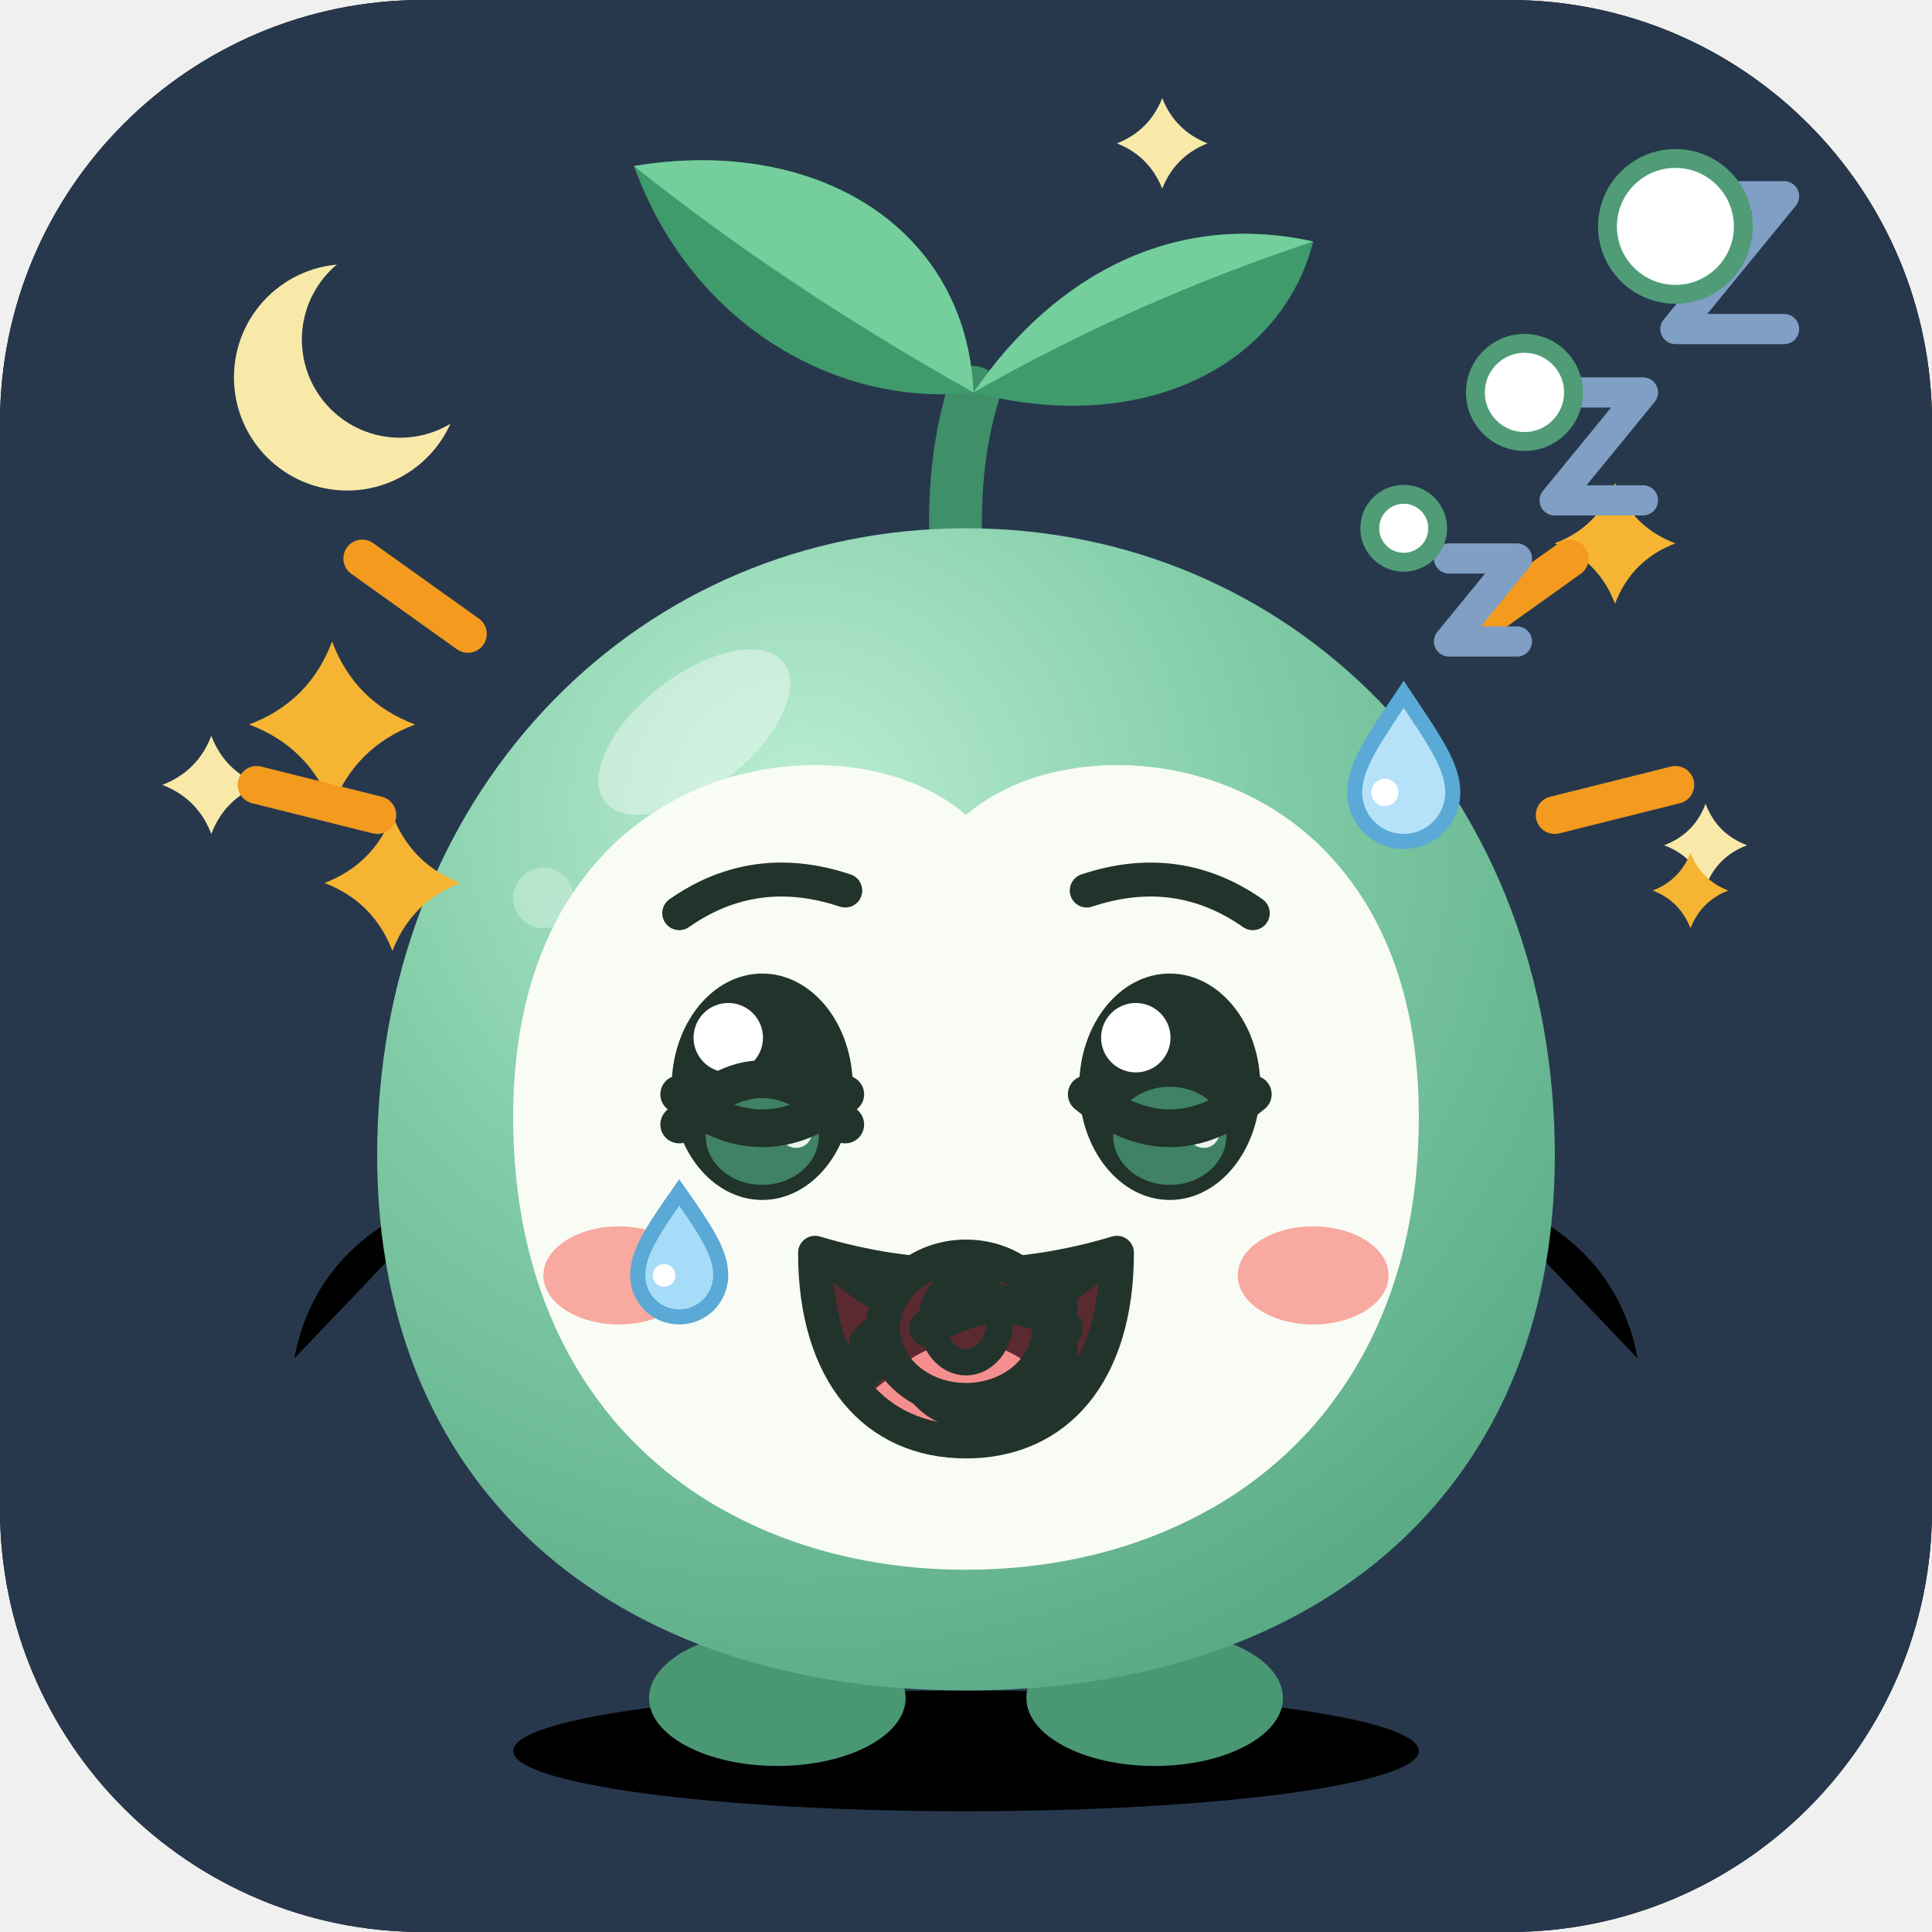
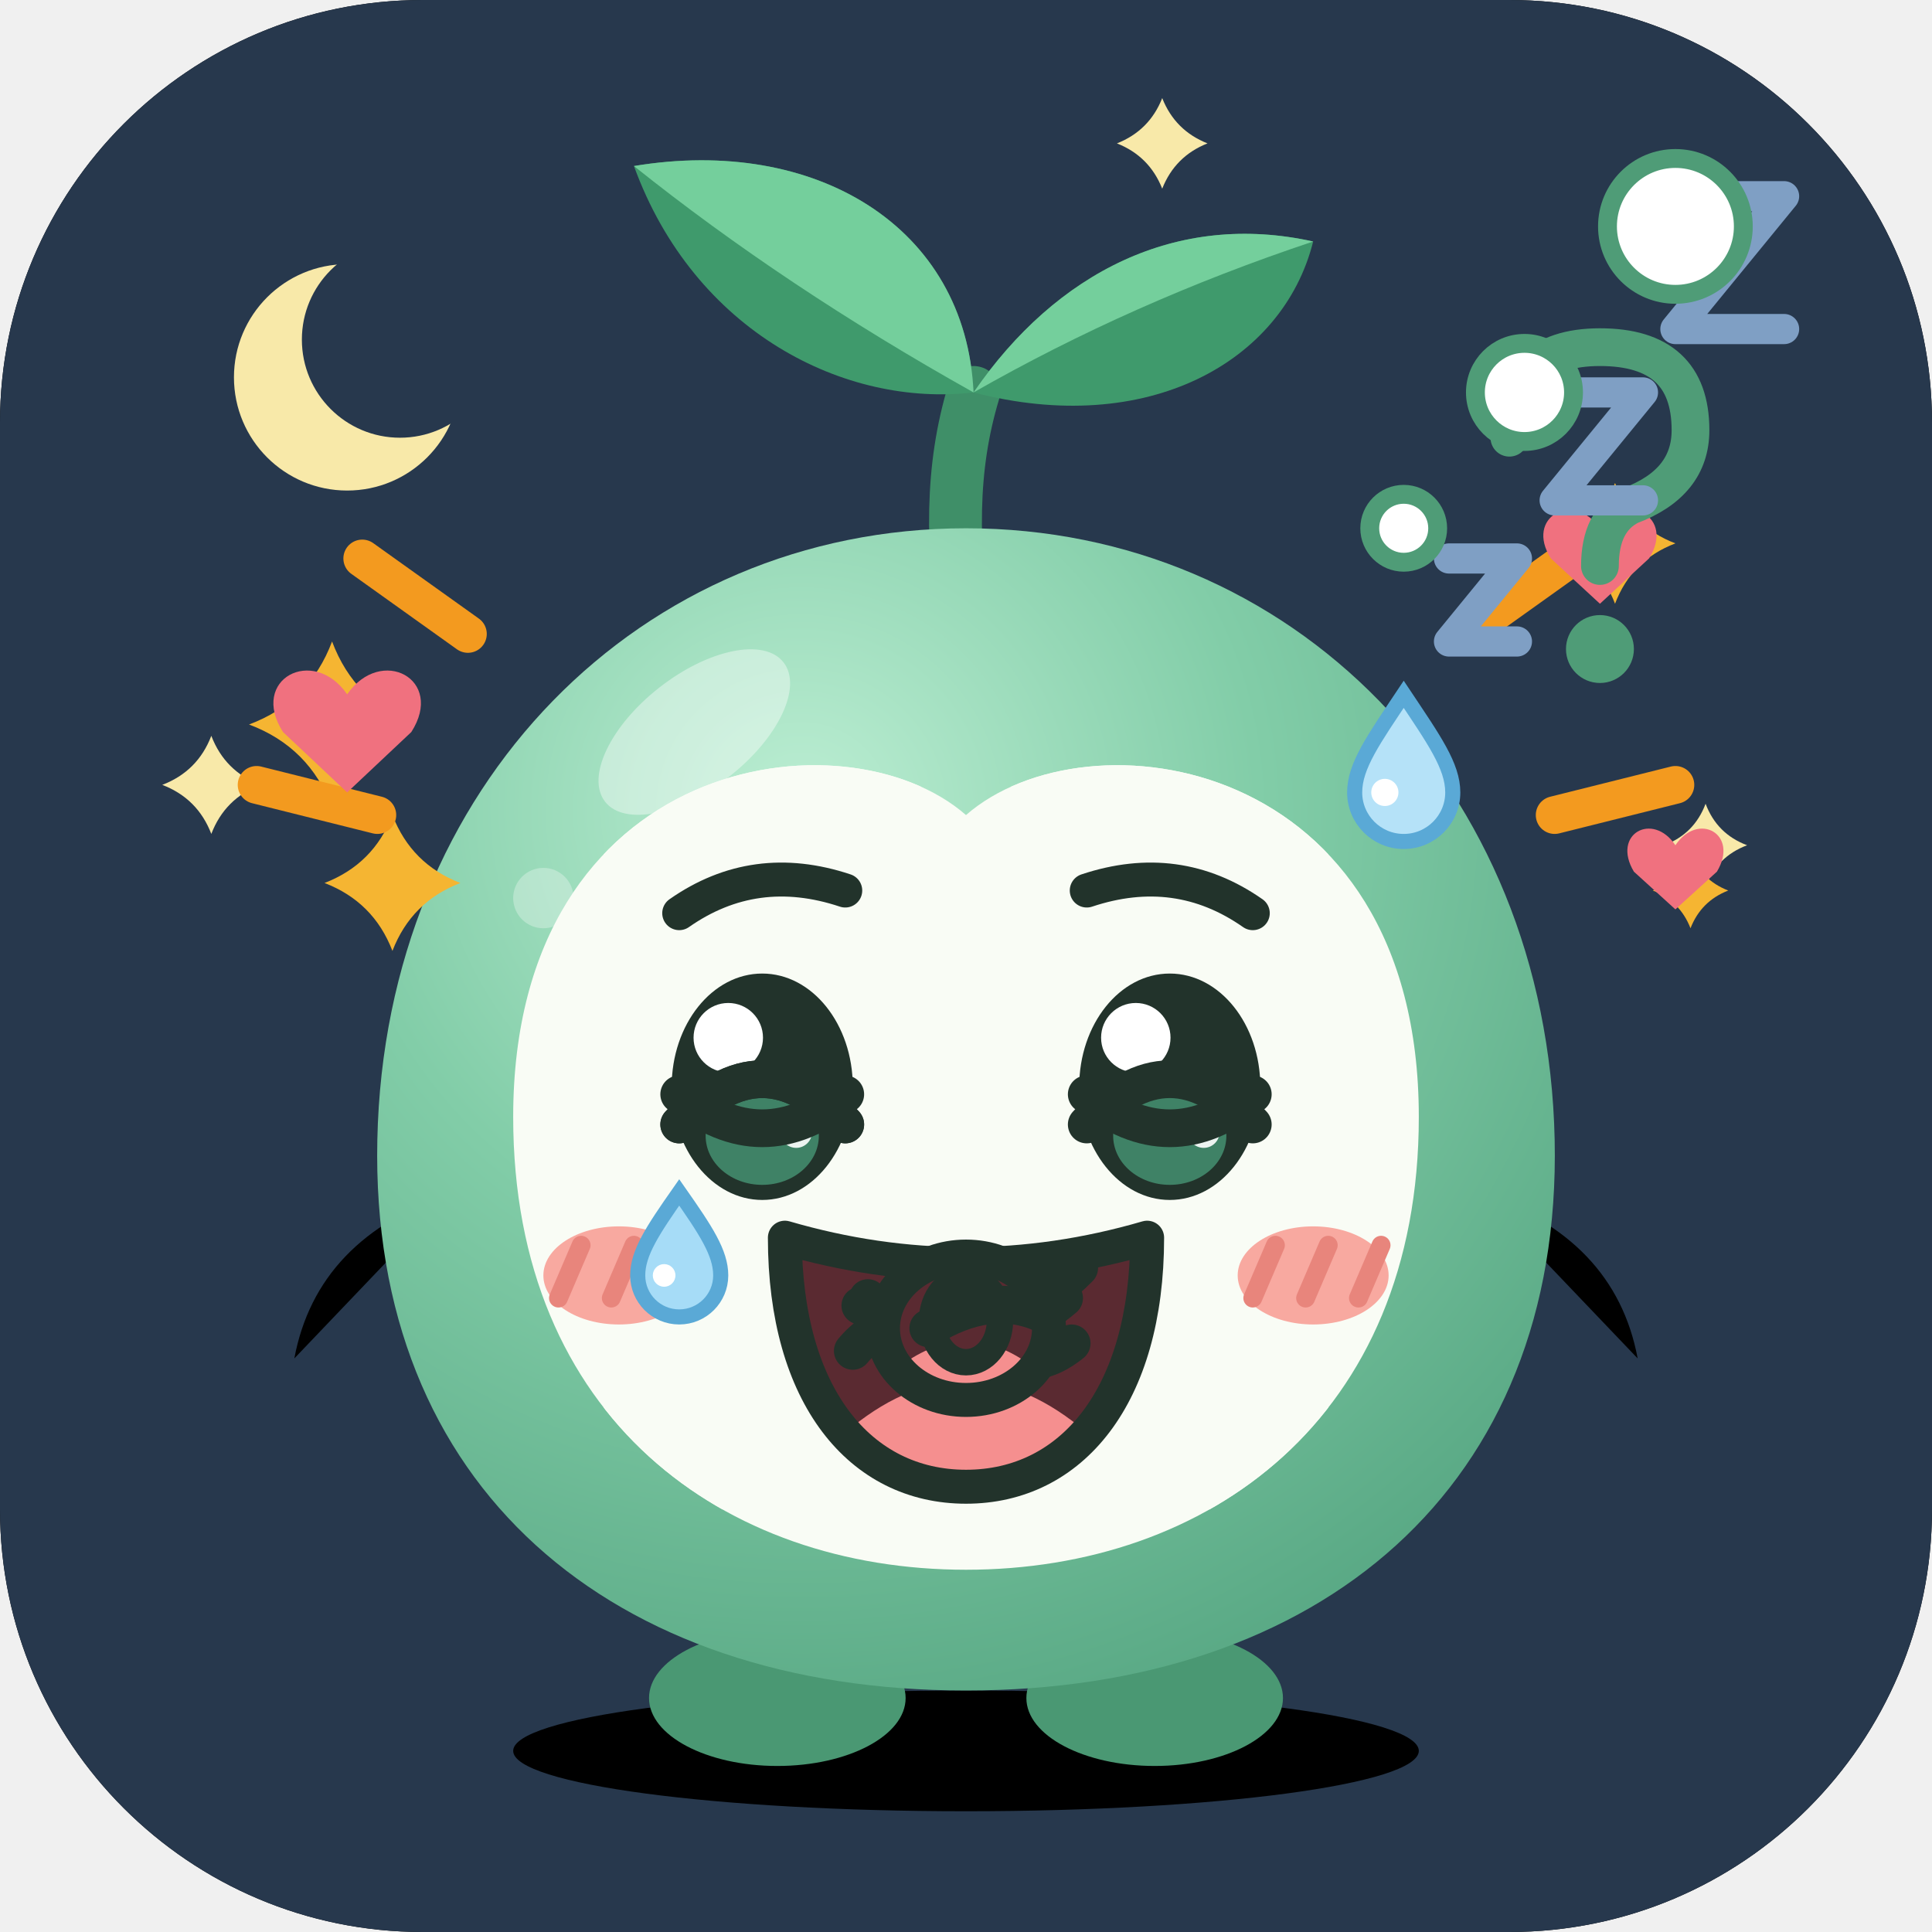
<svg xmlns="http://www.w3.org/2000/svg" viewBox="0 0 256 256" class="pip" aria-hidden="true">
  <defs>
    <radialGradient id="pip0-body" cx=".36" cy=".24" r=".86">
      <stop offset="0" stop-color="#bceed3" />
      <stop offset=".45" stop-color="#82cda8" />
      <stop offset="1" stop-color="#56a682" />
    </radialGradient>
    <clipPath id="pip0-face">
      <path d="M128 108C144 94 188 100 188 148C188 188 160 208 128 208C96 208 68 188 68 148C68 100 112 94 128 108Z" />
    </clipPath>
  </defs>
  <g class="pip-tile">
    <rect class="pip-day" width="256" height="256" rx="56" />
    <circle class="pip-glow" cx="128" cy="142" r="104" />
    <g class="pip-night">
      <rect width="256" height="256" rx="56" fill="#27384d" />
      <circle cx="46" cy="50" r="15" fill="#f8e9a9" />
      <circle cx="53" cy="45" r="13" fill="#27384d" />
      <g class="pip-stars" fill="#f8e9a9">
        <path d="M28 97.5Q29.8 102.2 34.5 104Q29.8 105.8 28 110.5Q26.2 105.8 21.5 104Q26.2 102.2 28 97.5Z" />
        <path d="M226 106.5Q227.5 110.5 231.5 112Q227.5 113.5 226 117.5Q224.5 113.5 220.5 112Q224.5 110.5 226 106.5Z" />
        <path d="M154 13Q155.7 17.3 160 19Q155.7 20.7 154 25Q152.3 20.7 148 19Q152.3 17.3 154 13Z" />
      </g>
    </g>
  </g>
-   <ellipse class="pip-shadow" cx="128" cy="232" rx="60" ry="8" />
-   <g class="pip-pose">
-     <g class="pip-body">
-       <ellipse cx="103" cy="225" rx="17" ry="9" fill="#4a9873" />
-       <ellipse cx="153" cy="225" rx="17" ry="9" fill="#4a9873" />
-       <path class="pip-arm pip-arm-l" d="M60 158q-18 6-21 22" />
-       <path class="pip-arm pip-arm-r" d="M196 158q18 6 21 22" />
-       <g class="pip-sprout">
-         <path d="M128 86C126 72 126 62 129 52" fill="none" stroke="#3f8f68" stroke-width="7" stroke-linecap="round" />
-         <g class="pip-leaf-l">
-           <path d="M129 52C112 54 92 44 84 22C108 18 128 30 129 52Z" fill="#3f9a6c" />
-           <path d="M129 52Q104 38 84 22C108 18 128 30 129 52Z" fill="#74cf9c" />
-         </g>
-         <g class="pip-leaf-r">
-           <path d="M129 52C140 36 156 28 174 32C170 48 152 58 129 52Z" fill="#3f9a6c" />
-           <path d="M129 52C140 36 156 28 174 32Q150 40 129 52Z" fill="#74cf9c" />
-         </g>
-       </g>
-       <path d="M128 70C171 70 205 104 206 151C207 197 175 224 128 224C81 224 49 197 50 151C51 104 85 70 128 70Z" fill="url(#pip0-body)" />
-       <ellipse cx="92" cy="97" rx="15" ry="7.5" transform="rotate(-38 92 97)" fill="#fff" opacity=".4" />
-       <circle cx="72" cy="119" r="4" fill="#fff" opacity=".3" />
-       <g data-fx="sweat">
-         <path d="M186 92c4 6 6.5 9.5 6.5 13a6.5 6.5 0 0 1-13 0c0-3.5 2.5-7 6.5-13z" fill="#b5e2f8" stroke="#5aa9d6" stroke-width="2" />
-         <circle cx="183.5" cy="105" r="1.8" fill="#fff" />
-       </g>
-       <g class="pip-face">
-         <path d="M128 108C144 94 188 100 188 148C188 188 160 208 128 208C96 208 68 188 68 148C68 100 112 94 128 108Z" fill="#f9fcf5" />
-         <g clip-path="url(#pip0-face)">
-           <g class="pip-eyes">
-             <g class="pip-pupils">
-               <g class="pip-eye pip-eye-l">
-                 <ellipse cx="101" cy="144" rx="12" ry="15" fill="#22332b" />
-                 <ellipse cx="101" cy="150.5" rx="7.5" ry="6.5" fill="#3f8266" />
-                 <circle class="pip-shine" cx="96.5" cy="137.5" r="4.6" fill="#fff" />
-                 <circle cx="105.5" cy="150" r="2.1" fill="#fff" opacity=".9" />
+   <g class="pip-move">
+     <ellipse class="pip-shadow" cx="128" cy="232" rx="60" ry="8" />
+     <g class="pip-turn">
+       <g class="pip-pose">
+         <g class="pip-body">
+           <ellipse cx="103" cy="225" rx="17" ry="9" fill="#4a9873" />
+           <ellipse cx="153" cy="225" rx="17" ry="9" fill="#4a9873" />
+           <path class="pip-arm pip-arm-l" d="M60 158q-18 6-21 22" />
+           <path class="pip-arm pip-arm-r" d="M196 158q18 6 21 22" />
+           <g class="pip-sprout">
+             <path d="M128 86C126 72 126 62 129 52" fill="none" stroke="#3f8f68" stroke-width="7" stroke-linecap="round" />
+             <g class="pip-leaf-l">
+               <path d="M129 52C112 54 92 44 84 22C108 18 128 30 129 52Z" fill="#3f9a6c" />
+               <path d="M129 52Q104 38 84 22C108 18 128 30 129 52Z" fill="#74cf9c" />
+             </g>
+             <g class="pip-leaf-r">
+               <path d="M129 52C140 36 156 28 174 32C170 48 152 58 129 52Z" fill="#3f9a6c" />
+               <path d="M129 52C140 36 156 28 174 32Q150 40 129 52Z" fill="#74cf9c" />
+             </g>
+           </g>
+           <path d="M128 70C171 70 205 104 206 151C207 197 175 224 128 224C81 224 49 197 50 151C51 104 85 70 128 70Z" fill="url(#pip0-body)" />
+           <ellipse cx="92" cy="97" rx="15" ry="7.5" transform="rotate(-38 92 97)" fill="#fff" opacity=".4" />
+           <circle cx="72" cy="119" r="4" fill="#fff" opacity=".3" />
+           <g data-fx="sweat">
+             <path d="M186 92c4 6 6.5 9.5 6.5 13a6.5 6.5 0 0 1-13 0c0-3.5 2.5-7 6.5-13z" fill="#b5e2f8" stroke="#5aa9d6" stroke-width="2" />
+             <circle cx="183.5" cy="105" r="1.8" fill="#fff" />
+           </g>
+           <g class="pip-face">
+             <path d="M128 108C144 94 188 100 188 148C188 188 160 208 128 208C96 208 68 188 68 148C68 100 112 94 128 108Z" fill="#f9fcf5" />
+             <g clip-path="url(#pip0-face)">
+               <g class="pip-eyes">
+                 <g class="pip-pupils">
+                   <g class="pip-eye pip-eye-l">
+                     <ellipse cx="101" cy="144" rx="12" ry="15" fill="#22332b" />
+                     <ellipse cx="101" cy="150.5" rx="7.5" ry="6.5" fill="#3f8266" />
+                     <circle class="pip-shine" cx="96.5" cy="137.5" r="4.6" fill="#fff" />
+                     <circle cx="105.5" cy="150" r="2.1" fill="#fff" opacity=".9" />
+                   </g>
+                   <g class="pip-eye pip-eye-r">
+                     <ellipse cx="155" cy="144" rx="12" ry="15" fill="#22332b" />
+                     <ellipse cx="155" cy="150.5" rx="7.5" ry="6.5" fill="#3f8266" />
+                     <circle class="pip-shine" cx="150.5" cy="137.5" r="4.6" fill="#fff" />
+                     <circle cx="159.5" cy="150" r="2.1" fill="#fff" opacity=".9" />
+                   </g>
+                 </g>
              </g>
-               <g class="pip-eye pip-eye-r">
-                 <ellipse cx="155" cy="144" rx="12" ry="15" fill="#22332b" />
-                 <ellipse cx="155" cy="150.5" rx="7.5" ry="6.5" fill="#3f8266" />
-                 <circle class="pip-shine" cx="150.5" cy="137.5" r="4.6" fill="#fff" />
-                 <circle cx="159.5" cy="150" r="2.1" fill="#fff" opacity=".9" />
+               <g fill="#f9fcf5">
+                 <path class="pip-lid pip-lid-tl" d="M80 92H122V129Q101 124 80 129Z" />
+                 <path class="pip-lid pip-lid-tr" d="M134 92H176V129Q155 124 134 129Z" />
+                 <path class="pip-lid pip-lid-bl" d="M80 200H122V166Q101 156 80 166Z" />
+                 <path class="pip-lid pip-lid-br" d="M134 200H176V166Q155 156 134 166Z" />
              </g>
            </g>
+             <ellipse class="pip-cheek" cx="82" cy="169" rx="10" ry="6.5" fill="#f8a9a0" />
+             <ellipse class="pip-cheek" cx="174" cy="169" rx="10" ry="6.5" fill="#f8a9a0" />
+             <g data-fx="blush" fill="none" stroke="#e8857c" stroke-width="2.5" stroke-linecap="round">
+               <path d="M77 165l-3 7M84 165l-3 7M91 165l-3 7" />
+               <path d="M169 165l-3 7M176 165l-3 7M183 165l-3 7" />
+             </g>
+             <g data-fx="tear">
+               <path d="M90 158c3.5 5 5.5 8 5.5 11a5.5 5.5 0 0 1-11 0c0-3 2-6 5.5-11z" fill="#a6dcf7" stroke="#5aa9d6" stroke-width="2" />
+               <circle cx="88" cy="169" r="1.5" fill="#fff" />
+             </g>
+             <g class="pip-shut" fill="none" stroke="#22332b" stroke-width="5" stroke-linecap="round">
+               <path data-shut="wink" d="M90 149q11-12 22 0" />
+               <path data-shut="sleep" d="M90 145q11 9 22 0M144 145q11 9 22 0" />
+               <path data-shut="smile" d="M90 149q11-12 22 0M144 149q11-12 22 0" />
+             </g>
+             <g class="pip-brows" fill="none" stroke="#22332b" stroke-width="4.5" stroke-linecap="round">
+               <path class="pip-brow-l" d="M90 121Q100 114 112 118" />
+               <path class="pip-brow-r" d="M166 121Q156 114 144 118" />
+             </g>
+             <g class="pip-mouth" stroke="#22332b" stroke-width="5" stroke-linecap="round" stroke-linejoin="round" fill="none">
+               <path data-face="neutral" d="M117 171q11 9 22 0" />
+               <g data-face="happy">
+                 <path d="M108 166Q128 172 148 166C148 182 140 191 128 191C116 191 108 182 108 166Z" fill="#5a2a31" stroke="none" />
+                 <path d="M116 184Q128 174 140 184Q134 190.5 128 190.5Q122 190.5 116 184Z" fill="#f58f8f" stroke="none" />
+                 <path d="M108 166Q128 172 148 166C148 182 140 191 128 191C116 191 108 182 108 166Z" stroke-width="4.5" />
+               </g>
+               <g data-face="playful">
+                 <path d="M125 173v6a8 8 0 0 0 16 0v-8z" fill="#f58f8f" stroke-width="3.5" />
+                 <path d="M133 177v5" stroke="#d96f75" stroke-width="2.5" />
+                 <path d="M112 168q16 13 32 0" />
+               </g>
+               <path data-face="concerned" d="M115 178q6.5-7 13-1t13-1" />
+               <path data-face="sad" d="M114 182q14-13 28 0" />
+               <ellipse data-face="surprised" cx="128" cy="177" rx="8" ry="10" fill="#5a2a31" stroke-width="4.5" />
+               <g data-face="excited">
+                 <path d="M104 164Q128 171 152 164C152 185 142 197 128 197C114 197 104 185 104 164Z" fill="#5a2a31" stroke="none" />
+                 <path d="M113 189Q128 177 143 189Q136 196.5 128 196.5Q120 196.5 113 189Z" fill="#f58f8f" stroke="none" />
+                 <path d="M104 164Q128 171 152 164C152 185 142 197 128 197C114 197 104 185 104 164Z" stroke-width="4.5" />
+               </g>
+               <path data-face="loving" d="M115 172q13 11 26 0" />
+               <path data-face="shy" d="M119 177q4.5-4 9 0t9 0" />
+               <path data-face="confused" d="M113 179q5-6 10 0t10 0q4 3 9-1" />
+               <path data-face="proud" d="M114 173q15 9 29-5" />
+               <g data-face="open">
+                 <ellipse cx="128" cy="176" rx="11" ry="9.5" fill="#5a2a31" stroke="none" />
+                 <path d="M120 180.5q8-5.5 16 0q-3 4.5-8 4.5t-8-4.5z" fill="#f58f8f" stroke="none" />
+                 <ellipse cx="128" cy="176" rx="11" ry="9.5" stroke-width="4.5" />
+               </g>
+               <ellipse data-face="asleep" cx="128" cy="175" rx="4.5" ry="5.5" fill="#5a2a31" stroke-width="3.5" />
+               <path data-face="thinking" d="M123 176q8-5 15-2" />
+             </g>
          </g>
-           <g fill="#f9fcf5">
-             <path class="pip-lid pip-lid-tl" d="M80 92H122V129Q101 124 80 129Z" />
-             <path class="pip-lid pip-lid-tr" d="M134 92H176V129Q155 124 134 129Z" />
-             <path class="pip-lid pip-lid-bl" d="M80 200H122V166Q101 156 80 166Z" />
-             <path class="pip-lid pip-lid-br" d="M134 200H176V166Q155 156 134 166Z" />
-           </g>
-         </g>
-         <ellipse class="pip-cheek" cx="82" cy="169" rx="10" ry="6.5" fill="#f8a9a0" />
-         <ellipse class="pip-cheek" cx="174" cy="169" rx="10" ry="6.5" fill="#f8a9a0" />
-         <g data-fx="tear">
-           <path d="M90 158c3.5 5 5.5 8 5.5 11a5.5 5.5 0 0 1-11 0c0-3 2-6 5.5-11z" fill="#a6dcf7" stroke="#5aa9d6" stroke-width="2" />
-           <circle cx="88" cy="169" r="1.5" fill="#fff" />
-         </g>
-         <g class="pip-shut" fill="none" stroke="#22332b" stroke-width="5" stroke-linecap="round">
-           <path data-shut="wink" d="M90 149q11-12 22 0" />
-           <path data-shut="sleep" d="M90 145q11 9 22 0M144 145q11 9 22 0" />
-         </g>
-         <g class="pip-brows" fill="none" stroke="#22332b" stroke-width="4.5" stroke-linecap="round">
-           <path class="pip-brow-l" d="M90 121Q100 114 112 118" />
-           <path class="pip-brow-r" d="M166 121Q156 114 144 118" />
-         </g>
-         <g class="pip-mouth" stroke="#22332b" stroke-width="5" stroke-linecap="round" stroke-linejoin="round" fill="none">
-           <path data-face="neutral" d="M117 171q11 9 22 0" />
-           <g data-face="happy">
-             <path d="M108 166Q128 172 148 166C148 182 140 191 128 191C116 191 108 182 108 166Z" fill="#5a2a31" stroke="none" />
-             <path d="M116 184Q128 174 140 184Q134 190.5 128 190.5Q122 190.5 116 184Z" fill="#f58f8f" stroke="none" />
-             <path d="M108 166Q128 172 148 166C148 182 140 191 128 191C116 191 108 182 108 166Z" stroke-width="4.5" />
-           </g>
-           <g data-face="playful">
-             <path d="M125 173v6a8 8 0 0 0 16 0v-8z" fill="#f58f8f" stroke-width="3.5" />
-             <path d="M133 177v5" stroke="#d96f75" stroke-width="2.5" />
-             <path d="M112 168q16 13 32 0" />
-           </g>
-           <path data-face="concerned" d="M115 178q6.5-7 13-1t13-1" />
-           <path data-face="sad" d="M114 182q14-13 28 0" />
-           <ellipse data-face="surprised" cx="128" cy="177" rx="8" ry="10" fill="#5a2a31" stroke-width="4.5" />
-           <g data-face="open">
-             <ellipse cx="128" cy="176" rx="11" ry="9.5" fill="#5a2a31" stroke="none" />
-             <path d="M120 180.5q8-5.5 16 0q-3 4.5-8 4.5t-8-4.5z" fill="#f58f8f" stroke="none" />
-             <ellipse cx="128" cy="176" rx="11" ry="9.5" stroke-width="4.5" />
-           </g>
-           <ellipse data-face="asleep" cx="128" cy="175" rx="4.5" ry="5.5" fill="#5a2a31" stroke-width="3.5" />
-           <path data-face="thinking" d="M123 176q8-5 15-2" />
        </g>
      </g>
    </g>
-   </g>
-   <g class="pip-fx">
-     <g data-fx="sparkles" fill="#f5b532">
-       <path d="M44 85Q47 93 55 96Q47 99 44 107Q41 99 33 96Q41 93 44 85Z" />
-       <path d="M214 64Q216.2 69.8 222 72Q216.2 74.2 214 80Q211.8 74.2 206 72Q211.8 69.8 214 64Z" />
-       <path d="M224 113Q225.4 116.6 229 118Q225.4 119.4 224 123Q222.6 119.4 219 118Q222.6 116.6 224 113Z" />
-     </g>
-     <g data-fx="wink" fill="#f5b532">
-       <path d="M52 108Q54.5 114.5 61 117Q54.5 119.5 52 126Q49.5 119.5 43 117Q49.5 114.5 52 108Z" />
-     </g>
-     <g data-fx="sparks" fill="none" stroke="#f39a1f" stroke-width="5" stroke-linecap="round">
-       <path d="M62 84l-14-10" />
-       <path d="M50 108l-16-4" />
-       <path d="M194 84l14-10" />
-       <path d="M206 108l16-4" />
-     </g>
-     <g data-fx="zzz" fill="none" stroke="#7f9fc4" stroke-width="4" stroke-linecap="round" stroke-linejoin="round">
-       <path d="M192 74h9l-9 11h9" />
-       <path d="M206 52h11.7l-11.7 14.3h11.7" />
-       <path d="M222 26h14.4l-14.4 17.6h14.4" />
-     </g>
-     <g data-fx="dots" fill="#fff" stroke="#4f9c77" stroke-width="2.5">
-       <circle cx="186" cy="70" r="4.5" />
-       <circle cx="202" cy="52" r="6.5" />
-       <circle cx="222" cy="30" r="9" />
+     <g class="pip-fx">
+       <g data-fx="sparkles" fill="#f5b532">
+         <path d="M44 85Q47 93 55 96Q47 99 44 107Q41 99 33 96Q41 93 44 85Z" />
+         <path d="M214 64Q216.2 69.8 222 72Q216.2 74.2 214 80Q211.8 74.2 206 72Q211.8 69.8 214 64Z" />
+         <path d="M224 113Q225.4 116.6 229 118Q225.4 119.4 224 123Q222.6 119.4 219 118Q222.6 116.6 224 113Z" />
+       </g>
+       <g data-fx="wink" fill="#f5b532">
+         <path d="M52 108Q54.5 114.5 61 117Q54.5 119.5 52 126Q49.5 119.5 43 117Q49.5 114.5 52 108Z" />
+       </g>
+       <g data-fx="sparks" fill="none" stroke="#f39a1f" stroke-width="5" stroke-linecap="round">
+         <path d="M62 84l-14-10" />
+         <path d="M50 108l-16-4" />
+         <path d="M194 84l14-10" />
+         <path d="M206 108l16-4" />
+       </g>
+       <g data-fx="hearts" fill="#f0717f">
+         <path d="M46 92c-4.5-6.5-13-2-8.5 5l8.5 8l8.5-8c4.5-7-4-11.5-8.5-5z" />
+         <path d="M212 70c-3.5-5-10-1.5-6.5 4l6.5 6l6.5-6c3.5-5.5-3-9-6.5-4z" />
+         <path d="M222 112c-3-4.5-8.5-1.5-5.5 3.5l5.5 5l5.5-5c3-5-2.5-8-5.5-3.5z" />
+       </g>
+       <g data-fx="question" fill="none" stroke="#4f9c77" stroke-width="5" stroke-linecap="round" stroke-linejoin="round">
+         <path d="M200 58q0-12 12-12t12 11q0 7-8 10q-4 2-4 8" />
+         <circle cx="212" cy="86" r="2" fill="#4f9c77" />
+       </g>
+       <g data-fx="zzz" fill="none" stroke="#7f9fc4" stroke-width="4" stroke-linecap="round" stroke-linejoin="round">
+         <path d="M192 74h9l-9 11h9" />
+         <path d="M206 52h11.7l-11.7 14.3h11.7" />
+         <path d="M222 26h14.4l-14.4 17.6h14.4" />
+       </g>
+       <g data-fx="dots" fill="#fff" stroke="#4f9c77" stroke-width="2.5">
+         <circle cx="186" cy="70" r="4.5" />
+         <circle cx="202" cy="52" r="6.5" />
+         <circle cx="222" cy="30" r="9" />
+       </g>
    </g>
  </g>
</svg>
